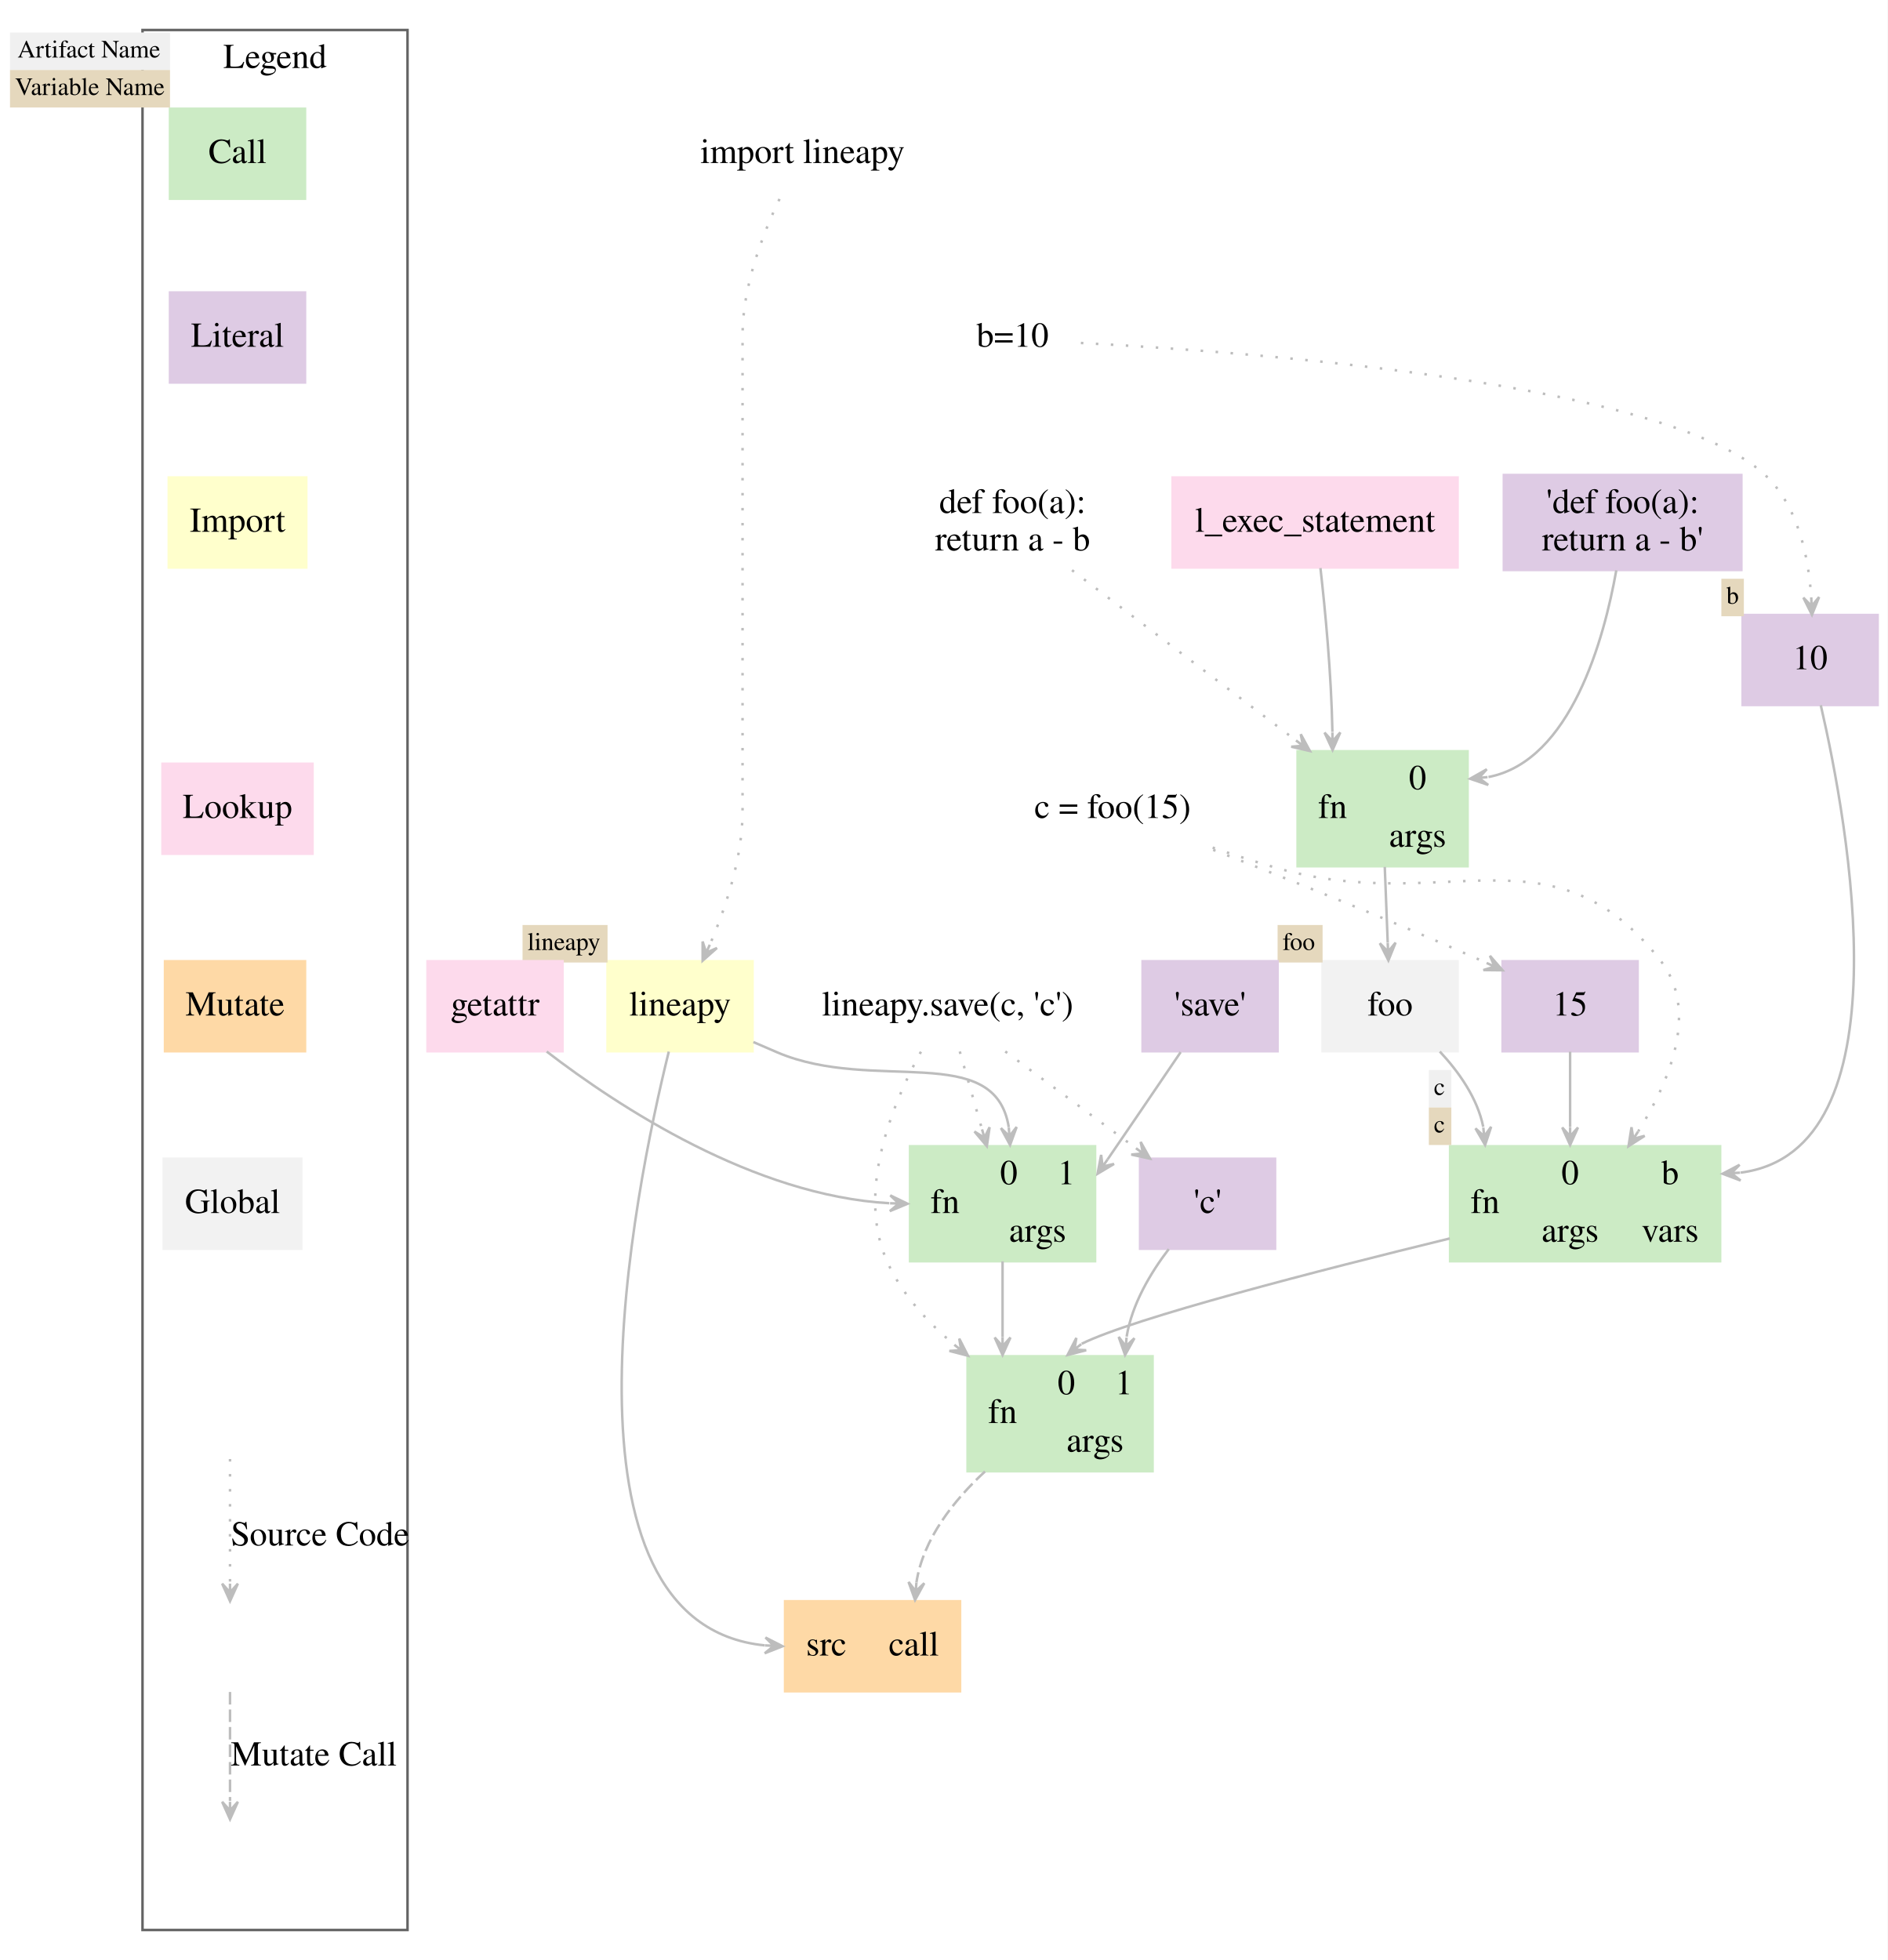
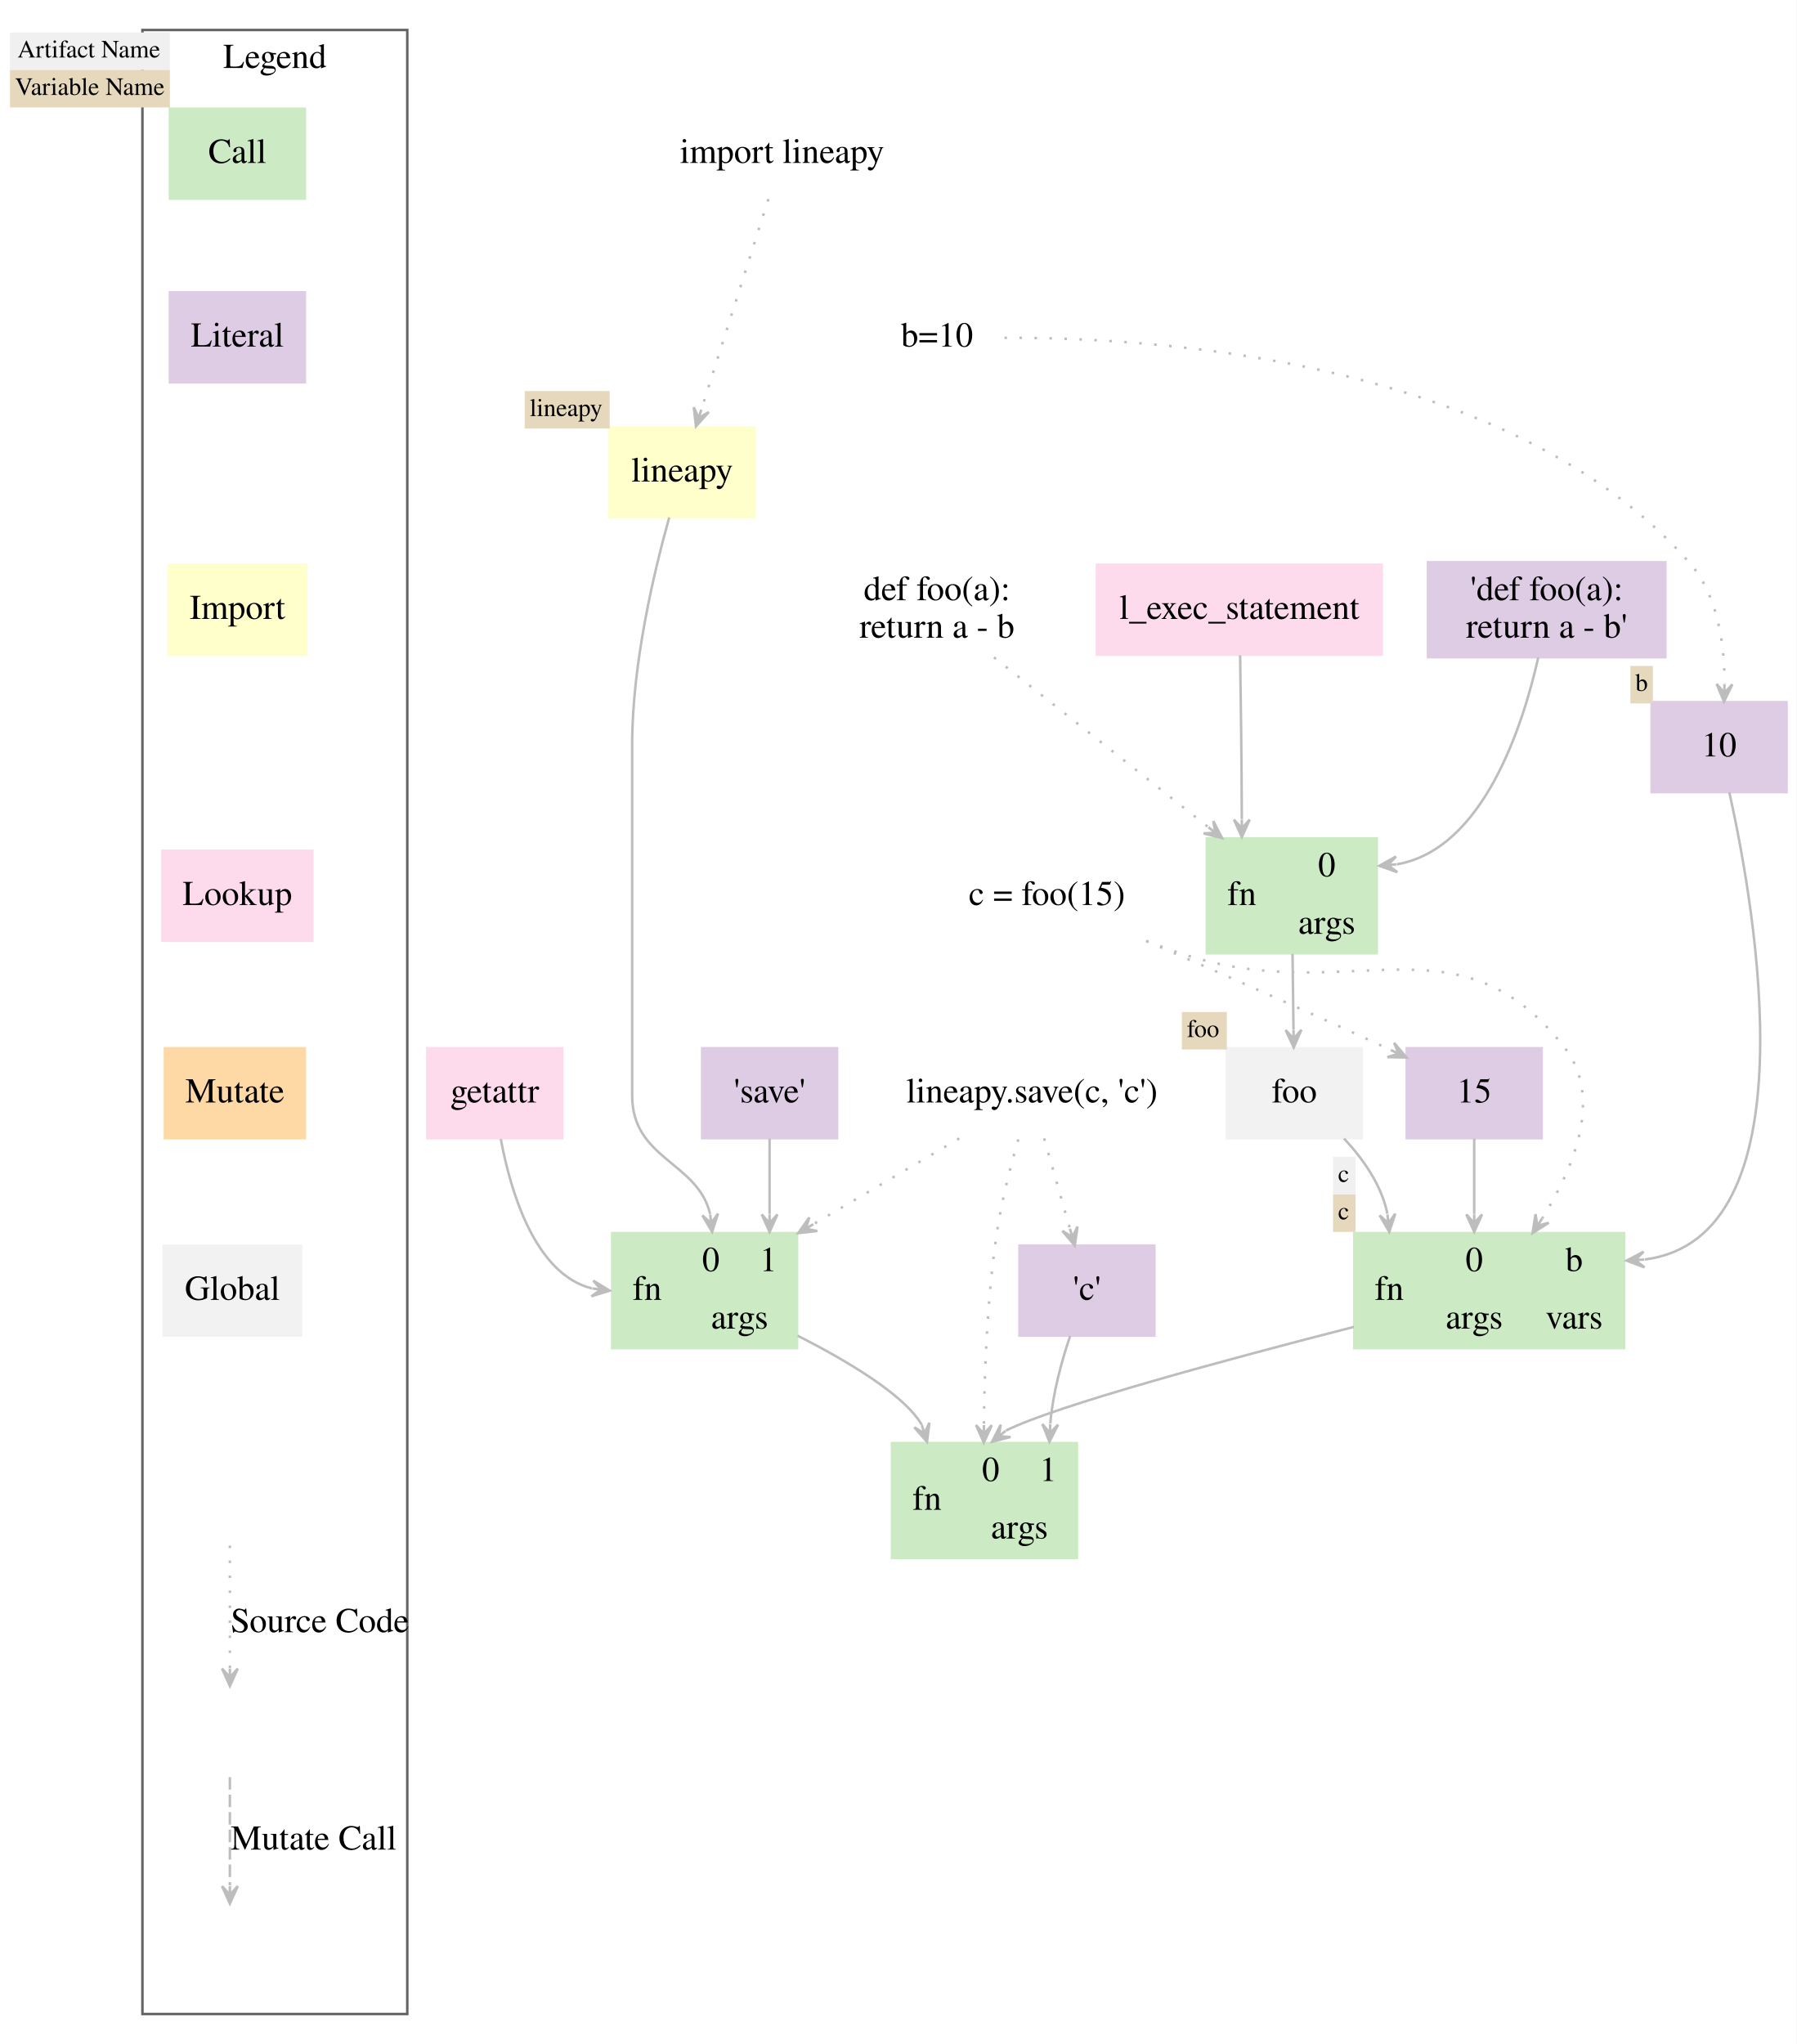
- <svg xmlns="http://www.w3.org/2000/svg" width="755pt" height="784pt" viewBox="0.00 0.00 755.00 784.00">
-   <g id="graph0" class="graph" transform="scale(1 1) rotate(0) translate(4 780)">
-     <polygon fill="white" stroke="transparent" points="-4,4 -4,-780 751,-780 751,4 -4,4" />
+ <svg xmlns="http://www.w3.org/2000/svg" width="719pt" height="818pt" viewBox="0.00 0.00 719.00 818.00">
+   <g id="graph0" class="graph" transform="scale(1 1) rotate(0) translate(4 814)">
+     <polygon fill="white" stroke="transparent" points="-4,4 -4,-814 715,-814 715,4 -4,4" />
    <g id="clust1" class="cluster">
-       <polygon fill="none" stroke="#636363" points="53,-8 53,-768 159,-768 159,-8 53,-8" />
-       <text text-anchor="middle" x="106" y="-752.8" font-family="Times,serif" font-size="14.00">Legend</text>
+       <polygon fill="none" stroke="#636363" points="53,-8 53,-802 159,-802 159,-8 53,-8" />
+       <text text-anchor="middle" x="106" y="-786.8" font-family="Times,serif" font-size="14.00">Legend</text>
    </g>
    <g id="node1" class="node">
-       <polygon fill="#ccebc5" stroke="#ccebc5" points="64,-700.5 64,-736.5 118,-736.5 118,-700.5 64,-700.5" />
-       <text text-anchor="middle" x="91" y="-714.8" font-family="Times,serif" font-size="14.00">Call</text>
-       <polygon fill="#f0f0f0" stroke="transparent" points="0,-752 0,-767 64,-767 64,-752 0,-752" />
-       <text text-anchor="start" x="3" y="-757" font-family="Times,serif" font-size="10.00">Artifact Name</text>
-       <polygon fill="#e5d8bd" stroke="transparent" points="0,-737 0,-752 64,-752 64,-737 0,-737" />
-       <text text-anchor="start" x="2" y="-742" font-family="Times,serif" font-size="10.00">Variable Name</text>
+       <polygon fill="#ccebc5" stroke="#ccebc5" points="64,-734.5 64,-770.5 118,-770.5 118,-734.5 64,-734.5" />
+       <text text-anchor="middle" x="91" y="-748.8" font-family="Times,serif" font-size="14.00">Call</text>
+       <polygon fill="#f0f0f0" stroke="transparent" points="0,-786 0,-801 64,-801 64,-786 0,-786" />
+       <text text-anchor="start" x="3" y="-791" font-family="Times,serif" font-size="10.00">Artifact Name</text>
+       <polygon fill="#e5d8bd" stroke="transparent" points="0,-771 0,-786 64,-786 64,-771 0,-771" />
+       <text text-anchor="start" x="2" y="-776" font-family="Times,serif" font-size="10.00">Variable Name</text>
    </g>
    <g id="node2" class="node">
-       <polygon fill="#decbe4" stroke="#decbe4" points="118,-663 64,-663 64,-627 118,-627 118,-663" />
-       <text text-anchor="middle" x="91" y="-641.3" font-family="Times,serif" font-size="14.00">Literal</text>
+       <polygon fill="#decbe4" stroke="#decbe4" points="118,-697 64,-697 64,-661 118,-661 118,-697" />
+       <text text-anchor="middle" x="91" y="-675.3" font-family="Times,serif" font-size="14.00">Literal</text>
    </g>
    <g id="node3" class="node">
-       <polygon fill="#ffffcc" stroke="#ffffcc" points="118.5,-589 63.5,-589 63.5,-553 118.5,-553 118.5,-589" />
-       <text text-anchor="middle" x="91" y="-567.3" font-family="Times,serif" font-size="14.00">Import</text>
+       <polygon fill="#ffffcc" stroke="#ffffcc" points="118.5,-588 63.5,-588 63.5,-552 118.5,-552 118.5,-588" />
+       <text text-anchor="middle" x="91" y="-566.3" font-family="Times,serif" font-size="14.00">Import</text>
    </g>
    <g id="node4" class="node">
-       <polygon fill="#fddaec" stroke="#fddaec" points="121,-474.5 61,-474.5 61,-438.5 121,-438.5 121,-474.5" />
-       <text text-anchor="middle" x="91" y="-452.8" font-family="Times,serif" font-size="14.00">Lookup</text>
+       <polygon fill="#fddaec" stroke="#fddaec" points="121,-473.5 61,-473.5 61,-437.5 121,-437.5 121,-473.5" />
+       <text text-anchor="middle" x="91" y="-451.8" font-family="Times,serif" font-size="14.00">Lookup</text>
    </g>
    <g id="node5" class="node">
-       <polygon fill="#fed9a6" stroke="#fed9a6" points="62,-359.5 62,-395.5 118,-395.5 118,-359.5 62,-359.5" />
-       <text text-anchor="middle" x="90" y="-373.8" font-family="Times,serif" font-size="14.00">Mutate</text>
+       <polygon fill="#fed9a6" stroke="#fed9a6" points="62,-358.5 62,-394.5 118,-394.5 118,-358.5 62,-358.5" />
+       <text text-anchor="middle" x="90" y="-372.8" font-family="Times,serif" font-size="14.00">Mutate</text>
    </g>
    <g id="node6" class="node">
-       <polygon fill="#f2f2f2" stroke="#f2f2f2" points="116.5,-316.5 61.5,-316.5 61.5,-280.5 116.5,-280.5 116.5,-316.5" />
-       <text text-anchor="middle" x="89" y="-294.8" font-family="Times,serif" font-size="14.00">Global</text>
+       <polygon fill="#f2f2f2" stroke="#f2f2f2" points="116.5,-315.5 61.5,-315.5 61.5,-279.5 116.5,-279.5 116.5,-315.5" />
+       <text text-anchor="middle" x="89" y="-293.8" font-family="Times,serif" font-size="14.00">Global</text>
    </g>
    <g id="edge7" class="edge">
-       <path fill="none" stroke="#bdbdbd" stroke-dasharray="1,5" d="M88,-196.38C88,-182.4 88,-162.47 88,-146.83" />
-       <polygon fill="#bdbdbd" stroke="#bdbdbd" points="88,-139.54 91.15,-146.54 88,-143.04 88,-146.54 88,-146.54 88,-146.54 88,-143.04 84.85,-146.54 88,-139.54 88,-139.54" />
-       <text text-anchor="middle" x="124" y="-161.8" font-family="Times,serif" font-size="14.00">Source Code</text>
+       <path fill="none" stroke="#bdbdbd" stroke-dasharray="1,5" d="M88,-195.48C88,-181.66 88,-162 88,-146.49" />
+       <polygon fill="#bdbdbd" stroke="#bdbdbd" points="88,-139.25 91.15,-146.25 88,-142.75 88,-146.25 88,-146.25 88,-146.25 88,-142.75 84.85,-146.25 88,-139.25 88,-139.25" />
+       <text text-anchor="middle" x="124" y="-160.8" font-family="Times,serif" font-size="14.00">Source Code</text>
    </g>
    <g id="edge8" class="edge">
-       <path fill="none" stroke="#bdbdbd" stroke-dasharray="5,2" d="M88,-103.2C88,-90.68 88,-73.59 88,-59.65" />
-       <polygon fill="#bdbdbd" stroke="#bdbdbd" points="88,-52.28 91.15,-59.28 88,-55.78 88,-59.28 88,-59.28 88,-59.28 88,-55.78 84.85,-59.28 88,-52.28 88,-52.28" />
+       <path fill="none" stroke="#bdbdbd" stroke-dasharray="5,2" d="M88,-102.8C88,-90.36 88,-73.36 88,-59.5" />
+       <polygon fill="#bdbdbd" stroke="#bdbdbd" points="88,-52.18 91.15,-59.18 88,-55.68 88,-59.18 88,-59.18 88,-59.18 88,-55.68 84.85,-59.18 88,-52.18 88,-52.18" />
      <text text-anchor="middle" x="121.5" y="-73.8" font-family="Times,serif" font-size="14.00">Mutate Call</text>
    </g>
    <g id="node10" class="node">
-       <polygon fill="#ffffcc" stroke="#ffffcc" points="297,-395.5 239,-395.5 239,-359.5 297,-359.5 297,-395.5" />
-       <text text-anchor="middle" x="268" y="-373.8" font-family="Times,serif" font-size="14.00">lineapy</text>
-       <polygon fill="#e5d8bd" stroke="transparent" points="205,-395 205,-410 239,-410 239,-395 205,-395" />
-       <text text-anchor="start" x="207" y="-400" font-family="Times,serif" font-size="10.00">lineapy</text>
+       <polygon fill="#ffffcc" stroke="#ffffcc" points="298,-643 240,-643 240,-607 298,-607 298,-643" />
+       <text text-anchor="middle" x="269" y="-621.3" font-family="Times,serif" font-size="14.00">lineapy</text>
+       <polygon fill="#e5d8bd" stroke="transparent" points="206,-642.5 206,-657.5 240,-657.5 240,-642.5 206,-642.5" />
+       <text text-anchor="start" x="208" y="-647.5" font-family="Times,serif" font-size="10.00">lineapy</text>
    </g>
    <g id="node21" class="node">
-       <polygon fill="#ccebc5" stroke="#ccebc5" points="360,-275.5 360,-321.5 434,-321.5 434,-275.5 360,-275.5" />
-       <text text-anchor="middle" x="374" y="-294.8" font-family="Times,serif" font-size="14.00">fn</text>
-       <polyline fill="none" stroke="#ccebc5" points="388,-275.5 388,-321.5 " />
-       <text text-anchor="middle" x="399.5" y="-306.3" font-family="Times,serif" font-size="14.00">0</text>
-       <polyline fill="none" stroke="#ccebc5" points="411,-298.5 411,-321.5 " />
-       <text text-anchor="middle" x="422.5" y="-306.3" font-family="Times,serif" font-size="14.00">1</text>
-       <polyline fill="none" stroke="#ccebc5" points="388,-298.5 434,-298.5 " />
-       <text text-anchor="middle" x="411" y="-283.3" font-family="Times,serif" font-size="14.00">args</text>
+       <polygon fill="#ccebc5" stroke="#ccebc5" points="241,-274.5 241,-320.5 315,-320.5 315,-274.5 241,-274.5" />
+       <text text-anchor="middle" x="255" y="-293.8" font-family="Times,serif" font-size="14.00">fn</text>
+       <polyline fill="none" stroke="#ccebc5" points="269,-274.5 269,-320.5 " />
+       <text text-anchor="middle" x="280.5" y="-305.3" font-family="Times,serif" font-size="14.00">0</text>
+       <polyline fill="none" stroke="#ccebc5" points="292,-297.5 292,-320.5 " />
+       <text text-anchor="middle" x="303.5" y="-305.3" font-family="Times,serif" font-size="14.00">1</text>
+       <polyline fill="none" stroke="#ccebc5" points="269,-297.5 315,-297.5 " />
+       <text text-anchor="middle" x="292" y="-282.3" font-family="Times,serif" font-size="14.00">args</text>
    </g>
    <g id="edge16" class="edge">
-       <path fill="none" stroke="#bdbdbd" d="M297.33,-363.18C300.58,-361.75 303.86,-360.33 307,-359 345.57,-342.68 393.94,-363.72 399.48,-329.13" />
-       <polygon fill="#bdbdbd" stroke="#bdbdbd" points="400,-322 402.63,-329.21 399.74,-325.49 399.49,-328.98 399.49,-328.98 399.49,-328.98 399.74,-325.49 396.35,-328.75 400,-322 400,-322" />
+       <path fill="none" stroke="#bdbdbd" d="M263.85,-606.97C257.92,-585.84 249,-548.61 249,-516 249,-516 249,-516 249,-375.5 249,-350.04 275.28,-349.04 280.21,-328.16" />
+       <polygon fill="#bdbdbd" stroke="#bdbdbd" points="281,-321 283.36,-328.3 280.62,-324.48 280.23,-327.96 280.23,-327.96 280.23,-327.96 280.62,-324.48 277.1,-327.61 281,-321 281,-321" />
+     </g>
+     <g id="node11" class="node">
+       <polygon fill="#decbe4" stroke="#decbe4" points="711,-533 657,-533 657,-497 711,-497 711,-533" />
+       <text text-anchor="middle" x="684" y="-511.3" font-family="Times,serif" font-size="14.00">10</text>
+       <polygon fill="#e5d8bd" stroke="transparent" points="648.5,-532.5 648.5,-547.5 657.5,-547.5 657.5,-532.5 648.5,-532.5" />
+       <text text-anchor="start" x="650.5" y="-537.5" font-family="Times,serif" font-size="10.00">b</text>
+     </g>
+     <g id="node17" class="node">
+       <polygon fill="#ccebc5" stroke="#ccebc5" points="538,-274.5 538,-320.5 646,-320.5 646,-274.5 538,-274.5" />
+       <text text-anchor="middle" x="552" y="-293.8" font-family="Times,serif" font-size="14.00">fn</text>
+       <polyline fill="none" stroke="#ccebc5" points="566,-274.5 566,-320.5 " />
+       <text text-anchor="middle" x="586" y="-305.3" font-family="Times,serif" font-size="14.00">0</text>
+       <polyline fill="none" stroke="#ccebc5" points="566,-297.5 606,-297.5 " />
+       <text text-anchor="middle" x="586" y="-282.3" font-family="Times,serif" font-size="14.00">args</text>
+       <polyline fill="none" stroke="#ccebc5" points="606,-274.5 606,-320.5 " />
+       <text text-anchor="middle" x="626" y="-305.3" font-family="Times,serif" font-size="14.00">b</text>
+       <polyline fill="none" stroke="#ccebc5" points="606,-297.5 646,-297.5 " />
+       <text text-anchor="middle" x="626" y="-282.3" font-family="Times,serif" font-size="14.00">vars</text>
+       <polygon fill="#f0f0f0" stroke="transparent" points="529.5,-336 529.5,-351 538.5,-351 538.5,-336 529.5,-336" />
+       <text text-anchor="start" x="531.5" y="-341" font-family="Times,serif" font-size="10.00">c</text>
+       <polygon fill="#e5d8bd" stroke="transparent" points="529.5,-321 529.5,-336 538.5,-336 538.5,-321 529.5,-321" />
+       <text text-anchor="start" x="531.5" y="-326" font-family="Times,serif" font-size="10.00">c</text>
+     </g>
+     <g id="edge14" class="edge">
+       <path fill="none" stroke="#bdbdbd" d="M688.11,-496.92C698.65,-449.4 721.37,-318.58 654.24,-309.95" />
+       <polygon fill="#bdbdbd" stroke="#bdbdbd" points="647,-309.5 654.18,-306.79 650.49,-309.72 653.99,-309.93 653.99,-309.93 653.99,-309.93 650.49,-309.72 653.79,-313.08 647,-309.5 647,-309.5" />
+     </g>
+     <g id="node12" class="node">
+       <polygon fill="#fddaec" stroke="#fddaec" points="549,-588 435,-588 435,-552 549,-552 549,-588" />
+       <text text-anchor="middle" x="492" y="-566.3" font-family="Times,serif" font-size="14.00">l_exec_statement</text>
+     </g>
+     <g id="node15" class="node">
+       <polygon fill="#ccebc5" stroke="#ccebc5" points="479,-432.5 479,-478.5 547,-478.5 547,-432.5 479,-432.5" />
+       <text text-anchor="middle" x="493" y="-451.8" font-family="Times,serif" font-size="14.00">fn</text>
+       <polyline fill="none" stroke="#ccebc5" points="507,-432.5 507,-478.5 " />
+       <text text-anchor="middle" x="527" y="-463.3" font-family="Times,serif" font-size="14.00">0</text>
+       <polyline fill="none" stroke="#ccebc5" points="507,-455.5 547,-455.5 " />
+       <text text-anchor="middle" x="527" y="-440.3" font-family="Times,serif" font-size="14.00">args</text>
+     </g>
+     <g id="edge10" class="edge">
+       <path fill="none" stroke="#bdbdbd" d="M492.31,-551.75C492.57,-535.33 492.93,-509.71 492.99,-486.21" />
+       <polygon fill="#bdbdbd" stroke="#bdbdbd" points="493,-479 496.14,-486 493,-482.5 492.99,-486 492.99,-486 492.99,-486 493,-482.5 489.84,-486 493,-479 493,-479" />
+     </g>
+     <g id="node13" class="node">
+       <polygon fill="#decbe4" stroke="#decbe4" points="662.5,-589 567.5,-589 567.5,-551 662.5,-551 662.5,-589" />
+       <text text-anchor="middle" x="615" y="-573.8" font-family="Times,serif" font-size="14.00">'def foo(a):</text>
+       <text text-anchor="middle" x="615" y="-558.8" font-family="Times,serif" font-size="14.00">    return a - b'</text>
+     </g>
+     <g id="edge11" class="edge">
+       <path fill="none" stroke="#bdbdbd" d="M611.63,-550.85C605.45,-523.48 589.64,-474.17 555.15,-468.12" />
+       <polygon fill="#bdbdbd" stroke="#bdbdbd" points="548,-467.5 555.24,-464.96 551.49,-467.8 554.97,-468.1 554.97,-468.1 554.97,-468.1 551.49,-467.8 554.7,-471.24 548,-467.5 548,-467.5" />
+     </g>
+     <g id="node14" class="node">
+       <polygon fill="#f2f2f2" stroke="#f2f2f2" points="541,-394.5 487,-394.5 487,-358.5 541,-358.5 541,-394.5" />
+       <text text-anchor="middle" x="514" y="-372.8" font-family="Times,serif" font-size="14.00">foo</text>
+       <polygon fill="#e5d8bd" stroke="transparent" points="469,-394 469,-409 487,-409 487,-394 469,-394" />
+       <text text-anchor="start" x="471" y="-399" font-family="Times,serif" font-size="10.00">foo</text>
+     </g>
+     <g id="edge12" class="edge">
+       <path fill="none" stroke="#bdbdbd" d="M533.89,-358.38C541.5,-350.23 548.93,-339.75 551.25,-328.27" />
+       <polygon fill="#bdbdbd" stroke="#bdbdbd" points="552,-321 554.42,-328.29 551.64,-324.48 551.28,-327.96 551.28,-327.96 551.28,-327.96 551.64,-324.48 548.15,-327.64 552,-321 552,-321" />
+     </g>
+     <g id="edge9" class="edge">
+       <path fill="none" stroke="#bdbdbd" d="M513.29,-432.23C513.41,-422.74 513.56,-411.65 513.68,-401.94" />
+       <polygon fill="#bdbdbd" stroke="#bdbdbd" points="513.77,-394.83 516.83,-401.87 513.73,-398.33 513.68,-401.83 513.68,-401.83 513.68,-401.83 513.73,-398.33 510.53,-401.79 513.77,-394.83 513.77,-394.83" />
+     </g>
+     <g id="node16" class="node">
+       <polygon fill="#decbe4" stroke="#decbe4" points="613,-394.5 559,-394.5 559,-358.5 613,-358.5 613,-394.5" />
+       <text text-anchor="middle" x="586" y="-372.8" font-family="Times,serif" font-size="14.00">15</text>
+     </g>
+     <g id="edge13" class="edge">
+       <path fill="none" stroke="#bdbdbd" d="M586,-358.32C586,-349.6 586,-338.66 586,-328.16" />
+       <polygon fill="#bdbdbd" stroke="#bdbdbd" points="586,-321 589.15,-328 586,-324.5 586,-328 586,-328 586,-328 586,-324.5 582.85,-328 586,-321 586,-321" />
    </g>
    <g id="node22" class="node">
-       <polygon fill="#fed9a6" stroke="#fed9a6" points="310,-103.5 310,-139.5 380,-139.5 380,-103.5 310,-103.5" />
-       <text text-anchor="middle" x="326.5" y="-117.8" font-family="Times,serif" font-size="14.00">src</text>
-       <polyline fill="none" stroke="#fed9a6" points="343,-103.5 343,-139.5 " />
-       <text text-anchor="middle" x="361.5" y="-117.8" font-family="Times,serif" font-size="14.00">call</text>
+       <polygon fill="#ccebc5" stroke="#ccebc5" points="353,-190.5 353,-236.5 427,-236.5 427,-190.5 353,-190.5" />
+       <text text-anchor="middle" x="367" y="-209.8" font-family="Times,serif" font-size="14.00">fn</text>
+       <polyline fill="none" stroke="#ccebc5" points="381,-190.5 381,-236.5 " />
+       <text text-anchor="middle" x="392.5" y="-221.3" font-family="Times,serif" font-size="14.00">0</text>
+       <polyline fill="none" stroke="#ccebc5" points="404,-213.5 404,-236.5 " />
+       <text text-anchor="middle" x="415.5" y="-221.3" font-family="Times,serif" font-size="14.00">1</text>
+       <polyline fill="none" stroke="#ccebc5" points="381,-213.5 427,-213.5 " />
+       <text text-anchor="middle" x="404" y="-198.3" font-family="Times,serif" font-size="14.00">args</text>
+     </g>
+     <g id="edge19" class="edge">
+       <path fill="none" stroke="#bdbdbd" d="M537.89,-282.99C487.93,-270.2 418.56,-251.5 398.59,-241.48" />
+       <polygon fill="#bdbdbd" stroke="#bdbdbd" points="393,-237 400.43,-238.92 395.73,-239.19 398.46,-241.38 398.46,-241.38 398.46,-241.38 395.73,-239.19 396.49,-243.84 393,-237 393,-237" />
+     </g>
+     <g id="node18" class="node">
+       <polygon fill="#decbe4" stroke="#decbe4" points="458,-315.5 404,-315.5 404,-279.5 458,-279.5 458,-315.5" />
+       <text text-anchor="middle" x="431" y="-293.8" font-family="Times,serif" font-size="14.00">'c'</text>
+     </g>
+     <g id="edge20" class="edge">
+       <path fill="none" stroke="#bdbdbd" d="M424.29,-279.34C420.95,-269.53 417.4,-256.73 416.33,-244.27" />
+       <polygon fill="#bdbdbd" stroke="#bdbdbd" points="416,-237 419.46,-243.85 416.16,-240.5 416.31,-243.99 416.31,-243.99 416.31,-243.99 416.16,-240.5 413.17,-244.13 416,-237 416,-237" />
+     </g>
+     <g id="node19" class="node">
+       <polygon fill="#fddaec" stroke="#fddaec" points="221,-394.5 167,-394.5 167,-358.5 221,-358.5 221,-394.5" />
+       <text text-anchor="middle" x="194" y="-372.8" font-family="Times,serif" font-size="14.00">getattr</text>
+     </g>
+     <g id="edge15" class="edge">
+       <path fill="none" stroke="#bdbdbd" d="M196.42,-358.19C200.32,-337.27 210.04,-304.16 232.85,-298.38" />
+       <polygon fill="#bdbdbd" stroke="#bdbdbd" points="240,-297.5 233.43,-301.48 236.53,-297.93 233.05,-298.35 233.05,-298.35 233.05,-298.35 236.53,-297.93 232.67,-295.22 240,-297.5 240,-297.5" />
+     </g>
+     <g id="node20" class="node">
+       <polygon fill="#decbe4" stroke="#decbe4" points="331,-394.5 277,-394.5 277,-358.5 331,-358.5 331,-394.5" />
+       <text text-anchor="middle" x="304" y="-372.8" font-family="Times,serif" font-size="14.00">'save'</text>
+     </g>
+     <g id="edge17" class="edge">
+       <path fill="none" stroke="#bdbdbd" d="M304,-358.32C304,-349.6 304,-338.66 304,-328.16" />
+       <polygon fill="#bdbdbd" stroke="#bdbdbd" points="304,-321 307.15,-328 304,-324.5 304,-328 304,-328 304,-328 304,-324.5 300.85,-328 304,-321 304,-321" />
    </g>
    <g id="edge18" class="edge">
-       <path fill="none" stroke="#bdbdbd" d="M263.5,-359.37C249.73,-303.65 214.24,-130.6 301.9,-121.84" />
-       <polygon fill="#bdbdbd" stroke="#bdbdbd" points="309,-121.5 302.16,-124.99 305.5,-121.67 302.01,-121.84 302.01,-121.84 302.01,-121.84 305.5,-121.67 301.86,-118.69 309,-121.5 309,-121.5" />
-     </g>
-     <g id="node11" class="node">
-       <polygon fill="#decbe4" stroke="#decbe4" points="747,-534 693,-534 693,-498 747,-498 747,-534" />
-       <text text-anchor="middle" x="720" y="-512.3" font-family="Times,serif" font-size="14.00">10</text>
-       <polygon fill="#e5d8bd" stroke="transparent" points="684.5,-533.5 684.5,-548.5 693.5,-548.5 693.5,-533.5 684.5,-533.5" />
-       <text text-anchor="start" x="686.5" y="-538.5" font-family="Times,serif" font-size="10.00">b</text>
-     </g>
-     <g id="node17" class="node">
-       <polygon fill="#ccebc5" stroke="#ccebc5" points="576,-275.5 576,-321.5 684,-321.5 684,-275.5 576,-275.5" />
-       <text text-anchor="middle" x="590" y="-294.8" font-family="Times,serif" font-size="14.00">fn</text>
-       <polyline fill="none" stroke="#ccebc5" points="604,-275.5 604,-321.5 " />
-       <text text-anchor="middle" x="624" y="-306.3" font-family="Times,serif" font-size="14.00">0</text>
-       <polyline fill="none" stroke="#ccebc5" points="604,-298.5 644,-298.5 " />
-       <text text-anchor="middle" x="624" y="-283.3" font-family="Times,serif" font-size="14.00">args</text>
-       <polyline fill="none" stroke="#ccebc5" points="644,-275.5 644,-321.5 " />
-       <text text-anchor="middle" x="664" y="-306.3" font-family="Times,serif" font-size="14.00">b</text>
-       <polyline fill="none" stroke="#ccebc5" points="644,-298.5 684,-298.5 " />
-       <text text-anchor="middle" x="664" y="-283.3" font-family="Times,serif" font-size="14.00">vars</text>
-       <polygon fill="#f0f0f0" stroke="transparent" points="567.5,-337 567.5,-352 576.5,-352 576.5,-337 567.5,-337" />
-       <text text-anchor="start" x="569.5" y="-342" font-family="Times,serif" font-size="10.00">c</text>
-       <polygon fill="#e5d8bd" stroke="transparent" points="567.5,-322 567.5,-337 576.5,-337 576.5,-322 567.5,-322" />
-       <text text-anchor="start" x="569.5" y="-327" font-family="Times,serif" font-size="10.00">c</text>
-     </g>
-     <g id="edge14" class="edge">
-       <path fill="none" stroke="#bdbdbd" d="M724.26,-497.92C735.24,-450.4 759.16,-319.58 692.22,-310.95" />
-       <polygon fill="#bdbdbd" stroke="#bdbdbd" points="685,-310.5 692.18,-307.79 688.49,-310.72 691.99,-310.93 691.99,-310.93 691.99,-310.93 688.49,-310.72 691.79,-314.08 685,-310.5 685,-310.5" />
-     </g>
-     <g id="node12" class="node">
-       <polygon fill="#fddaec" stroke="#fddaec" points="579,-589 465,-589 465,-553 579,-553 579,-589" />
-       <text text-anchor="middle" x="522" y="-567.3" font-family="Times,serif" font-size="14.00">l_exec_statement</text>
-     </g>
-     <g id="node15" class="node">
-       <polygon fill="#ccebc5" stroke="#ccebc5" points="515,-433.5 515,-479.5 583,-479.5 583,-433.5 515,-433.5" />
-       <text text-anchor="middle" x="529" y="-452.8" font-family="Times,serif" font-size="14.00">fn</text>
-       <polyline fill="none" stroke="#ccebc5" points="543,-433.5 543,-479.5 " />
-       <text text-anchor="middle" x="563" y="-464.3" font-family="Times,serif" font-size="14.00">0</text>
-       <polyline fill="none" stroke="#ccebc5" points="543,-456.5 583,-456.5 " />
-       <text text-anchor="middle" x="563" y="-441.3" font-family="Times,serif" font-size="14.00">args</text>
-     </g>
-     <g id="edge10" class="edge">
-       <path fill="none" stroke="#bdbdbd" d="M524.14,-552.78C526,-536.38 528.48,-510.78 528.93,-487.23" />
-       <polygon fill="#bdbdbd" stroke="#bdbdbd" points="529,-480 532.08,-487.03 528.97,-483.5 528.93,-487 528.93,-487 528.93,-487 528.97,-483.5 525.78,-486.97 529,-480 529,-480" />
-     </g>
-     <g id="node13" class="node">
-       <polygon fill="#decbe4" stroke="#decbe4" points="692.5,-590 597.5,-590 597.5,-552 692.5,-552 692.5,-590" />
-       <text text-anchor="middle" x="645" y="-574.8" font-family="Times,serif" font-size="14.00">'def foo(a):</text>
-       <text text-anchor="middle" x="645" y="-559.8" font-family="Times,serif" font-size="14.00">    return a - b'</text>
-     </g>
-     <g id="edge11" class="edge">
-       <path fill="none" stroke="#bdbdbd" d="M642.47,-551.85C637.62,-524.6 624.37,-475.58 591.35,-469.19" />
-       <polygon fill="#bdbdbd" stroke="#bdbdbd" points="584,-468.5 591.26,-466.02 587.48,-468.83 590.97,-469.16 590.97,-469.16 590.97,-469.16 587.48,-468.83 590.67,-472.29 584,-468.5 584,-468.5" />
-     </g>
-     <g id="node14" class="node">
-       <polygon fill="#f2f2f2" stroke="#f2f2f2" points="579,-395.5 525,-395.5 525,-359.5 579,-359.5 579,-395.5" />
-       <text text-anchor="middle" x="552" y="-373.8" font-family="Times,serif" font-size="14.00">foo</text>
-       <polygon fill="#e5d8bd" stroke="transparent" points="507,-395 507,-410 525,-410 525,-395 507,-395" />
-       <text text-anchor="start" x="509" y="-400" font-family="Times,serif" font-size="10.00">foo</text>
-     </g>
-     <g id="edge12" class="edge">
-       <path fill="none" stroke="#bdbdbd" d="M571.89,-359.38C579.5,-351.23 586.93,-340.75 589.25,-329.27" />
-       <polygon fill="#bdbdbd" stroke="#bdbdbd" points="590,-322 592.42,-329.29 589.64,-325.48 589.28,-328.96 589.28,-328.96 589.28,-328.96 589.64,-325.48 586.15,-328.64 590,-322 590,-322" />
-     </g>
-     <g id="edge9" class="edge">
-       <path fill="none" stroke="#bdbdbd" d="M549.87,-433.23C550.24,-423.74 550.67,-412.65 551.05,-402.94" />
-       <polygon fill="#bdbdbd" stroke="#bdbdbd" points="551.32,-395.83 554.2,-402.95 551.19,-399.33 551.05,-402.83 551.05,-402.83 551.05,-402.83 551.19,-399.33 547.9,-402.7 551.32,-395.83 551.32,-395.83" />
-     </g>
-     <g id="node16" class="node">
-       <polygon fill="#decbe4" stroke="#decbe4" points="651,-395.5 597,-395.5 597,-359.5 651,-359.5 651,-395.5" />
-       <text text-anchor="middle" x="624" y="-373.8" font-family="Times,serif" font-size="14.00">15</text>
-     </g>
-     <g id="edge13" class="edge">
-       <path fill="none" stroke="#bdbdbd" d="M624,-359.32C624,-350.6 624,-339.66 624,-329.16" />
-       <polygon fill="#bdbdbd" stroke="#bdbdbd" points="624,-322 627.15,-329 624,-325.5 624,-329 624,-329 624,-329 624,-325.5 620.85,-329 624,-322 624,-322" />
+       <path fill="none" stroke="#bdbdbd" d="M315.23,-279.46C335.62,-269.09 358.1,-255.61 364.92,-243.76" />
+       <polygon fill="#bdbdbd" stroke="#bdbdbd" points="367,-237 367.95,-244.62 365.97,-240.35 364.94,-243.69 364.94,-243.69 364.94,-243.69 365.97,-240.35 361.93,-242.77 367,-237 367,-237" />
    </g>
    <g id="node23" class="node">
-       <polygon fill="#ccebc5" stroke="#ccebc5" points="383,-191.5 383,-237.5 457,-237.5 457,-191.5 383,-191.5" />
-       <text text-anchor="middle" x="397" y="-210.8" font-family="Times,serif" font-size="14.00">fn</text>
-       <polyline fill="none" stroke="#ccebc5" points="411,-191.5 411,-237.5 " />
-       <text text-anchor="middle" x="422.5" y="-222.3" font-family="Times,serif" font-size="14.00">0</text>
-       <polyline fill="none" stroke="#ccebc5" points="434,-214.5 434,-237.5 " />
-       <text text-anchor="middle" x="445.5" y="-222.3" font-family="Times,serif" font-size="14.00">1</text>
-       <polyline fill="none" stroke="#ccebc5" points="411,-214.5 457,-214.5 " />
-       <text text-anchor="middle" x="434" y="-199.3" font-family="Times,serif" font-size="14.00">args</text>
+       <text text-anchor="middle" x="309" y="-748.8" font-family="Times,serif" font-size="14.00">import lineapy</text>
    </g>
    <g id="edge21" class="edge">
-       <path fill="none" stroke="#bdbdbd" d="M575.88,-284.62C523.66,-271.87 449.51,-252.8 428.65,-242.5" />
-       <polygon fill="#bdbdbd" stroke="#bdbdbd" points="423,-238 430.44,-239.9 425.74,-240.18 428.48,-242.36 428.48,-242.36 428.48,-242.36 425.74,-240.18 426.51,-244.83 423,-238 423,-238" />
-     </g>
-     <g id="node18" class="node">
-       <polygon fill="#decbe4" stroke="#decbe4" points="506,-316.5 452,-316.5 452,-280.5 506,-280.5 506,-316.5" />
-       <text text-anchor="middle" x="479" y="-294.8" font-family="Times,serif" font-size="14.00">'c'</text>
-     </g>
-     <g id="edge22" class="edge">
-       <path fill="none" stroke="#bdbdbd" d="M463.47,-280.37C456.24,-270.91 448.77,-258.43 446.62,-245.33" />
-       <polygon fill="#bdbdbd" stroke="#bdbdbd" points="446,-238 449.73,-244.71 446.29,-241.49 446.59,-244.98 446.59,-244.98 446.59,-244.98 446.29,-241.49 443.45,-245.24 446,-238 446,-238" />
-     </g>
-     <g id="node19" class="node">
-       <polygon fill="#fddaec" stroke="#fddaec" points="221,-395.5 167,-395.5 167,-359.5 221,-359.5 221,-395.5" />
-       <text text-anchor="middle" x="194" y="-373.8" font-family="Times,serif" font-size="14.00">getattr</text>
-     </g>
-     <g id="edge15" class="edge">
-       <path fill="none" stroke="#bdbdbd" d="M214.66,-359.38C243.25,-337.41 297.52,-301.73 351.7,-298.71" />
-       <polygon fill="#bdbdbd" stroke="#bdbdbd" points="359,-298.5 352.09,-301.85 355.5,-298.6 352,-298.7 352,-298.7 352,-298.7 355.5,-298.6 351.91,-295.55 359,-298.5 359,-298.5" />
-     </g>
-     <g id="node20" class="node">
-       <polygon fill="#decbe4" stroke="#decbe4" points="507,-395.5 453,-395.5 453,-359.5 507,-359.5 507,-395.5" />
-       <text text-anchor="middle" x="480" y="-373.8" font-family="Times,serif" font-size="14.00">'save'</text>
-     </g>
-     <g id="edge17" class="edge">
-       <path fill="none" stroke="#bdbdbd" d="M468.24,-359.16C458.6,-344.95 445.52,-325.7 439.01,-316.24" />
-       <polygon fill="#bdbdbd" stroke="#bdbdbd" points="435,-310.5 441.59,-314.43 437.01,-313.37 439.01,-316.24 439.01,-316.24 439.01,-316.24 437.01,-313.37 436.43,-318.04 435,-310.5 435,-310.5" />
-     </g>
-     <g id="edge20" class="edge">
-       <path fill="none" stroke="#bdbdbd" d="M397,-275.46C397,-266.35 397,-255.5 397,-245.1" />
-       <polygon fill="#bdbdbd" stroke="#bdbdbd" points="397,-238 400.15,-245 397,-241.5 397,-245 397,-245 397,-245 397,-241.5 393.85,-245 397,-238 397,-238" />
-     </g>
-     <g id="edge19" class="edge">
-       <path fill="none" stroke="#bdbdbd" stroke-dasharray="5,2" d="M389.98,-191.42C377.49,-179.85 365.25,-164.47 362.55,-147.04" />
-       <polygon fill="#bdbdbd" stroke="#bdbdbd" points="362,-140 365.68,-146.73 362.27,-143.49 362.54,-146.98 362.54,-146.98 362.54,-146.98 362.27,-143.49 359.4,-147.22 362,-140 362,-140" />
+       <path fill="none" stroke="#bdbdbd" stroke-dasharray="1,5" d="M303.52,-734.31C296.59,-712.56 284.61,-674.96 276.74,-650.28" />
+       <polygon fill="#bdbdbd" stroke="#bdbdbd" points="274.54,-643.38 279.67,-649.1 275.6,-646.72 276.67,-650.05 276.67,-650.05 276.67,-650.05 275.6,-646.72 273.66,-651.01 274.54,-643.38 274.54,-643.38" />
    </g>
    <g id="node24" class="node">
-       <text text-anchor="middle" x="317" y="-714.8" font-family="Times,serif" font-size="14.00">import lineapy</text>
+       <text text-anchor="middle" x="371" y="-675.3" font-family="Times,serif" font-size="14.00">b=10</text>
    </g>
    <g id="edge23" class="edge">
-       <path fill="none" stroke="#bdbdbd" stroke-dasharray="1,5" d="M307.79,-700.41C301.02,-686.25 293,-665.38 293,-646 293,-646 293,-646 293,-455.5 293,-436.97 286.37,-417.11 279.94,-402.2" />
-       <polygon fill="#bdbdbd" stroke="#bdbdbd" points="277.03,-395.72 282.77,-400.81 278.46,-398.91 279.9,-402.1 279.9,-402.1 279.9,-402.1 278.46,-398.91 277.03,-403.4 277.03,-395.72 277.03,-395.72" />
+       <path fill="none" stroke="#bdbdbd" stroke-dasharray="1,5" d="M398,-678.82C457.45,-679.03 600.06,-670.51 672,-589 683.54,-575.92 686.21,-556.18 686.18,-540.53" />
+       <polygon fill="#bdbdbd" stroke="#bdbdbd" points="685.97,-533.21 689.32,-540.12 686.07,-536.71 686.17,-540.21 686.17,-540.21 686.17,-540.21 686.07,-536.71 683.02,-540.3 685.97,-533.21 685.97,-533.21" />
    </g>
    <g id="node25" class="node">
-       <text text-anchor="middle" x="401" y="-641.3" font-family="Times,serif" font-size="14.00">b=10</text>
+       <text text-anchor="middle" x="371" y="-573.8" font-family="Times,serif" font-size="14.00">def foo(a):</text>
+       <text text-anchor="middle" x="371" y="-558.8" font-family="Times,serif" font-size="14.00">    return a - b</text>
    </g>
    <g id="edge25" class="edge">
-       <path fill="none" stroke="#bdbdbd" stroke-dasharray="1,5" d="M428.32,-642.81C494.81,-639.34 662.5,-627.04 702,-590 715.21,-577.61 719.39,-557.21 720.45,-541.12" />
-       <polygon fill="#bdbdbd" stroke="#bdbdbd" points="720.73,-534.07 723.59,-541.19 720.59,-537.57 720.45,-541.06 720.45,-541.06 720.45,-541.06 720.59,-537.57 717.3,-540.94 720.73,-534.07 720.73,-534.07" />
+       <path fill="none" stroke="#bdbdbd" stroke-dasharray="1,5" d="M393.81,-550.92C416.92,-532.62 452.91,-504.1 479.31,-483.19" />
+       <polygon fill="#bdbdbd" stroke="#bdbdbd" points="485.12,-478.59 481.59,-485.4 482.38,-480.76 479.63,-482.94 479.63,-482.94 479.63,-482.94 482.38,-480.76 477.68,-480.47 485.12,-478.59 485.12,-478.59" />
    </g>
    <g id="node26" class="node">
-       <text text-anchor="middle" x="401" y="-574.8" font-family="Times,serif" font-size="14.00">def foo(a):</text>
-       <text text-anchor="middle" x="401" y="-559.8" font-family="Times,serif" font-size="14.00">    return a - b</text>
+       <text text-anchor="middle" x="415" y="-451.8" font-family="Times,serif" font-size="14.00">c = foo(15)</text>
    </g>
    <g id="edge27" class="edge">
-       <path fill="none" stroke="#bdbdbd" stroke-dasharray="1,5" d="M424.78,-551.92C448.96,-533.54 486.69,-504.86 514.23,-483.93" />
-       <polygon fill="#bdbdbd" stroke="#bdbdbd" points="519.94,-479.59 516.27,-486.33 517.15,-481.71 514.37,-483.83 514.37,-483.83 514.37,-483.83 517.15,-481.71 512.46,-481.32 519.94,-479.59 519.94,-479.59" />
+       <path fill="none" stroke="#bdbdbd" stroke-dasharray="1,5" d="M454.75,-437.44C481.74,-425.75 518.16,-409.75 550,-395 550.82,-394.62 551.64,-394.24 552.47,-393.85" />
+       <polygon fill="#bdbdbd" stroke="#bdbdbd" points="558.92,-390.8 553.94,-396.64 555.76,-392.29 552.6,-393.79 552.6,-393.79 552.6,-393.79 555.76,-392.29 551.25,-390.94 558.92,-390.8 558.92,-390.8" />
+     </g>
+     <g id="edge28" class="edge">
+       <path fill="none" stroke="#bdbdbd" stroke-dasharray="1,5" d="M454.69,-437.45C459.8,-435.49 464.99,-433.62 470,-432 536.14,-410.56 579.04,-449.67 622,-395 637.59,-375.16 626.2,-347.16 613.22,-326.43" />
+       <polygon fill="#bdbdbd" stroke="#bdbdbd" points="609.35,-320.52 615.82,-324.65 611.27,-323.44 613.18,-326.37 613.18,-326.37 613.18,-326.37 611.27,-323.44 610.55,-328.1 609.35,-320.52 609.35,-320.52" />
    </g>
    <g id="node27" class="node">
-       <text text-anchor="middle" x="441" y="-452.8" font-family="Times,serif" font-size="14.00">c = foo(15)</text>
-     </g>
-     <g id="edge29" class="edge">
-       <path fill="none" stroke="#bdbdbd" stroke-dasharray="1,5" d="M481.24,-440.06C510.96,-428.46 552.28,-411.89 588,-396 588.82,-395.63 589.65,-395.26 590.49,-394.88" />
-       <polygon fill="#bdbdbd" stroke="#bdbdbd" points="596.97,-391.89 591.94,-397.68 593.79,-393.35 590.61,-394.82 590.61,-394.82 590.61,-394.82 593.79,-393.35 589.29,-391.97 596.97,-391.89 596.97,-391.89" />
+       <text text-anchor="middle" x="409" y="-372.8" font-family="Times,serif" font-size="14.00">lineapy.save(c, 'c')</text>
    </g>
    <g id="edge30" class="edge">
-       <path fill="none" stroke="#bdbdbd" stroke-dasharray="1,5" d="M481.02,-440.96C489.24,-438.17 497.86,-435.38 506,-433 573.56,-413.24 616.43,-451.28 660,-396 675.62,-376.19 664.22,-348.18 651.24,-327.44" />
-       <polygon fill="#bdbdbd" stroke="#bdbdbd" points="647.37,-321.53 653.83,-325.66 649.28,-324.46 651.2,-327.38 651.2,-327.38 651.2,-327.38 649.28,-324.46 648.56,-329.11 647.37,-321.53 647.37,-321.53" />
-     </g>
-     <g id="node28" class="node">
-       <text text-anchor="middle" x="375" y="-373.8" font-family="Times,serif" font-size="14.00">lineapy.save(c, 'c')</text>
+       <path fill="none" stroke="#bdbdbd" stroke-dasharray="1,5" d="M413.88,-358.41C416.9,-347.84 420.82,-334.12 424.15,-322.48" />
+       <polygon fill="#bdbdbd" stroke="#bdbdbd" points="426.13,-315.54 427.24,-323.14 425.17,-318.91 424.21,-322.27 424.21,-322.27 424.21,-322.27 425.17,-318.91 421.18,-321.41 426.13,-315.54 426.13,-315.54" />
+     </g>
+     <g id="edge31" class="edge">
+       <path fill="none" stroke="#bdbdbd" stroke-dasharray="1,5" d="M379.93,-358.41C362.86,-348.38 340.96,-335.51 321.83,-324.26" />
+       <polygon fill="#bdbdbd" stroke="#bdbdbd" points="315.46,-320.52 323.09,-321.35 318.48,-322.29 321.5,-324.07 321.5,-324.07 321.5,-324.07 318.48,-322.29 319.9,-326.78 315.46,-320.52 315.46,-320.52" />
    </g>
    <g id="edge32" class="edge">
-       <path fill="none" stroke="#bdbdbd" stroke-dasharray="1,5" d="M398.08,-359.41C413.43,-348.05 433.71,-333.03 450.13,-320.88" />
-       <polygon fill="#bdbdbd" stroke="#bdbdbd" points="455.98,-316.54 452.23,-323.24 453.17,-318.62 450.36,-320.71 450.36,-320.71 450.36,-320.71 453.17,-318.62 448.48,-318.17 455.98,-316.54 455.98,-316.54" />
-     </g>
-     <g id="edge33" class="edge">
-       <path fill="none" stroke="#bdbdbd" stroke-dasharray="1,5" d="M379.88,-359.41C382.47,-350.34 385.73,-338.94 388.71,-328.53" />
-       <polygon fill="#bdbdbd" stroke="#bdbdbd" points="390.71,-321.52 391.81,-329.12 389.75,-324.89 388.79,-328.25 388.79,-328.25 388.79,-328.25 389.75,-324.89 385.76,-327.39 390.71,-321.52 390.71,-321.52" />
-     </g>
-     <g id="edge34" class="edge">
-       <path fill="none" stroke="#bdbdbd" stroke-dasharray="1,5" d="M364.35,-359.31C352.97,-338.56 338.18,-302.99 351,-275 356.83,-262.26 366.89,-251.22 377.55,-242.22" />
-       <polygon fill="#bdbdbd" stroke="#bdbdbd" points="383.16,-237.7 379.68,-244.55 380.43,-239.9 377.71,-242.09 377.71,-242.09 377.71,-242.09 380.43,-239.9 375.73,-239.64 383.16,-237.7 383.16,-237.7" />
+       <path fill="none" stroke="#bdbdbd" stroke-dasharray="1,5" d="M403.54,-358.02C400.47,-347.42 396.89,-333.56 395,-321 391.11,-295.13 389.99,-265.36 389.77,-243.89" />
+       <polygon fill="#bdbdbd" stroke="#bdbdbd" points="389.73,-236.66 392.92,-243.64 389.75,-240.16 389.77,-243.66 389.77,-243.66 389.77,-243.66 389.75,-240.16 386.62,-243.68 389.73,-236.66 389.73,-236.66" />
    </g>
  </g>
</svg>
